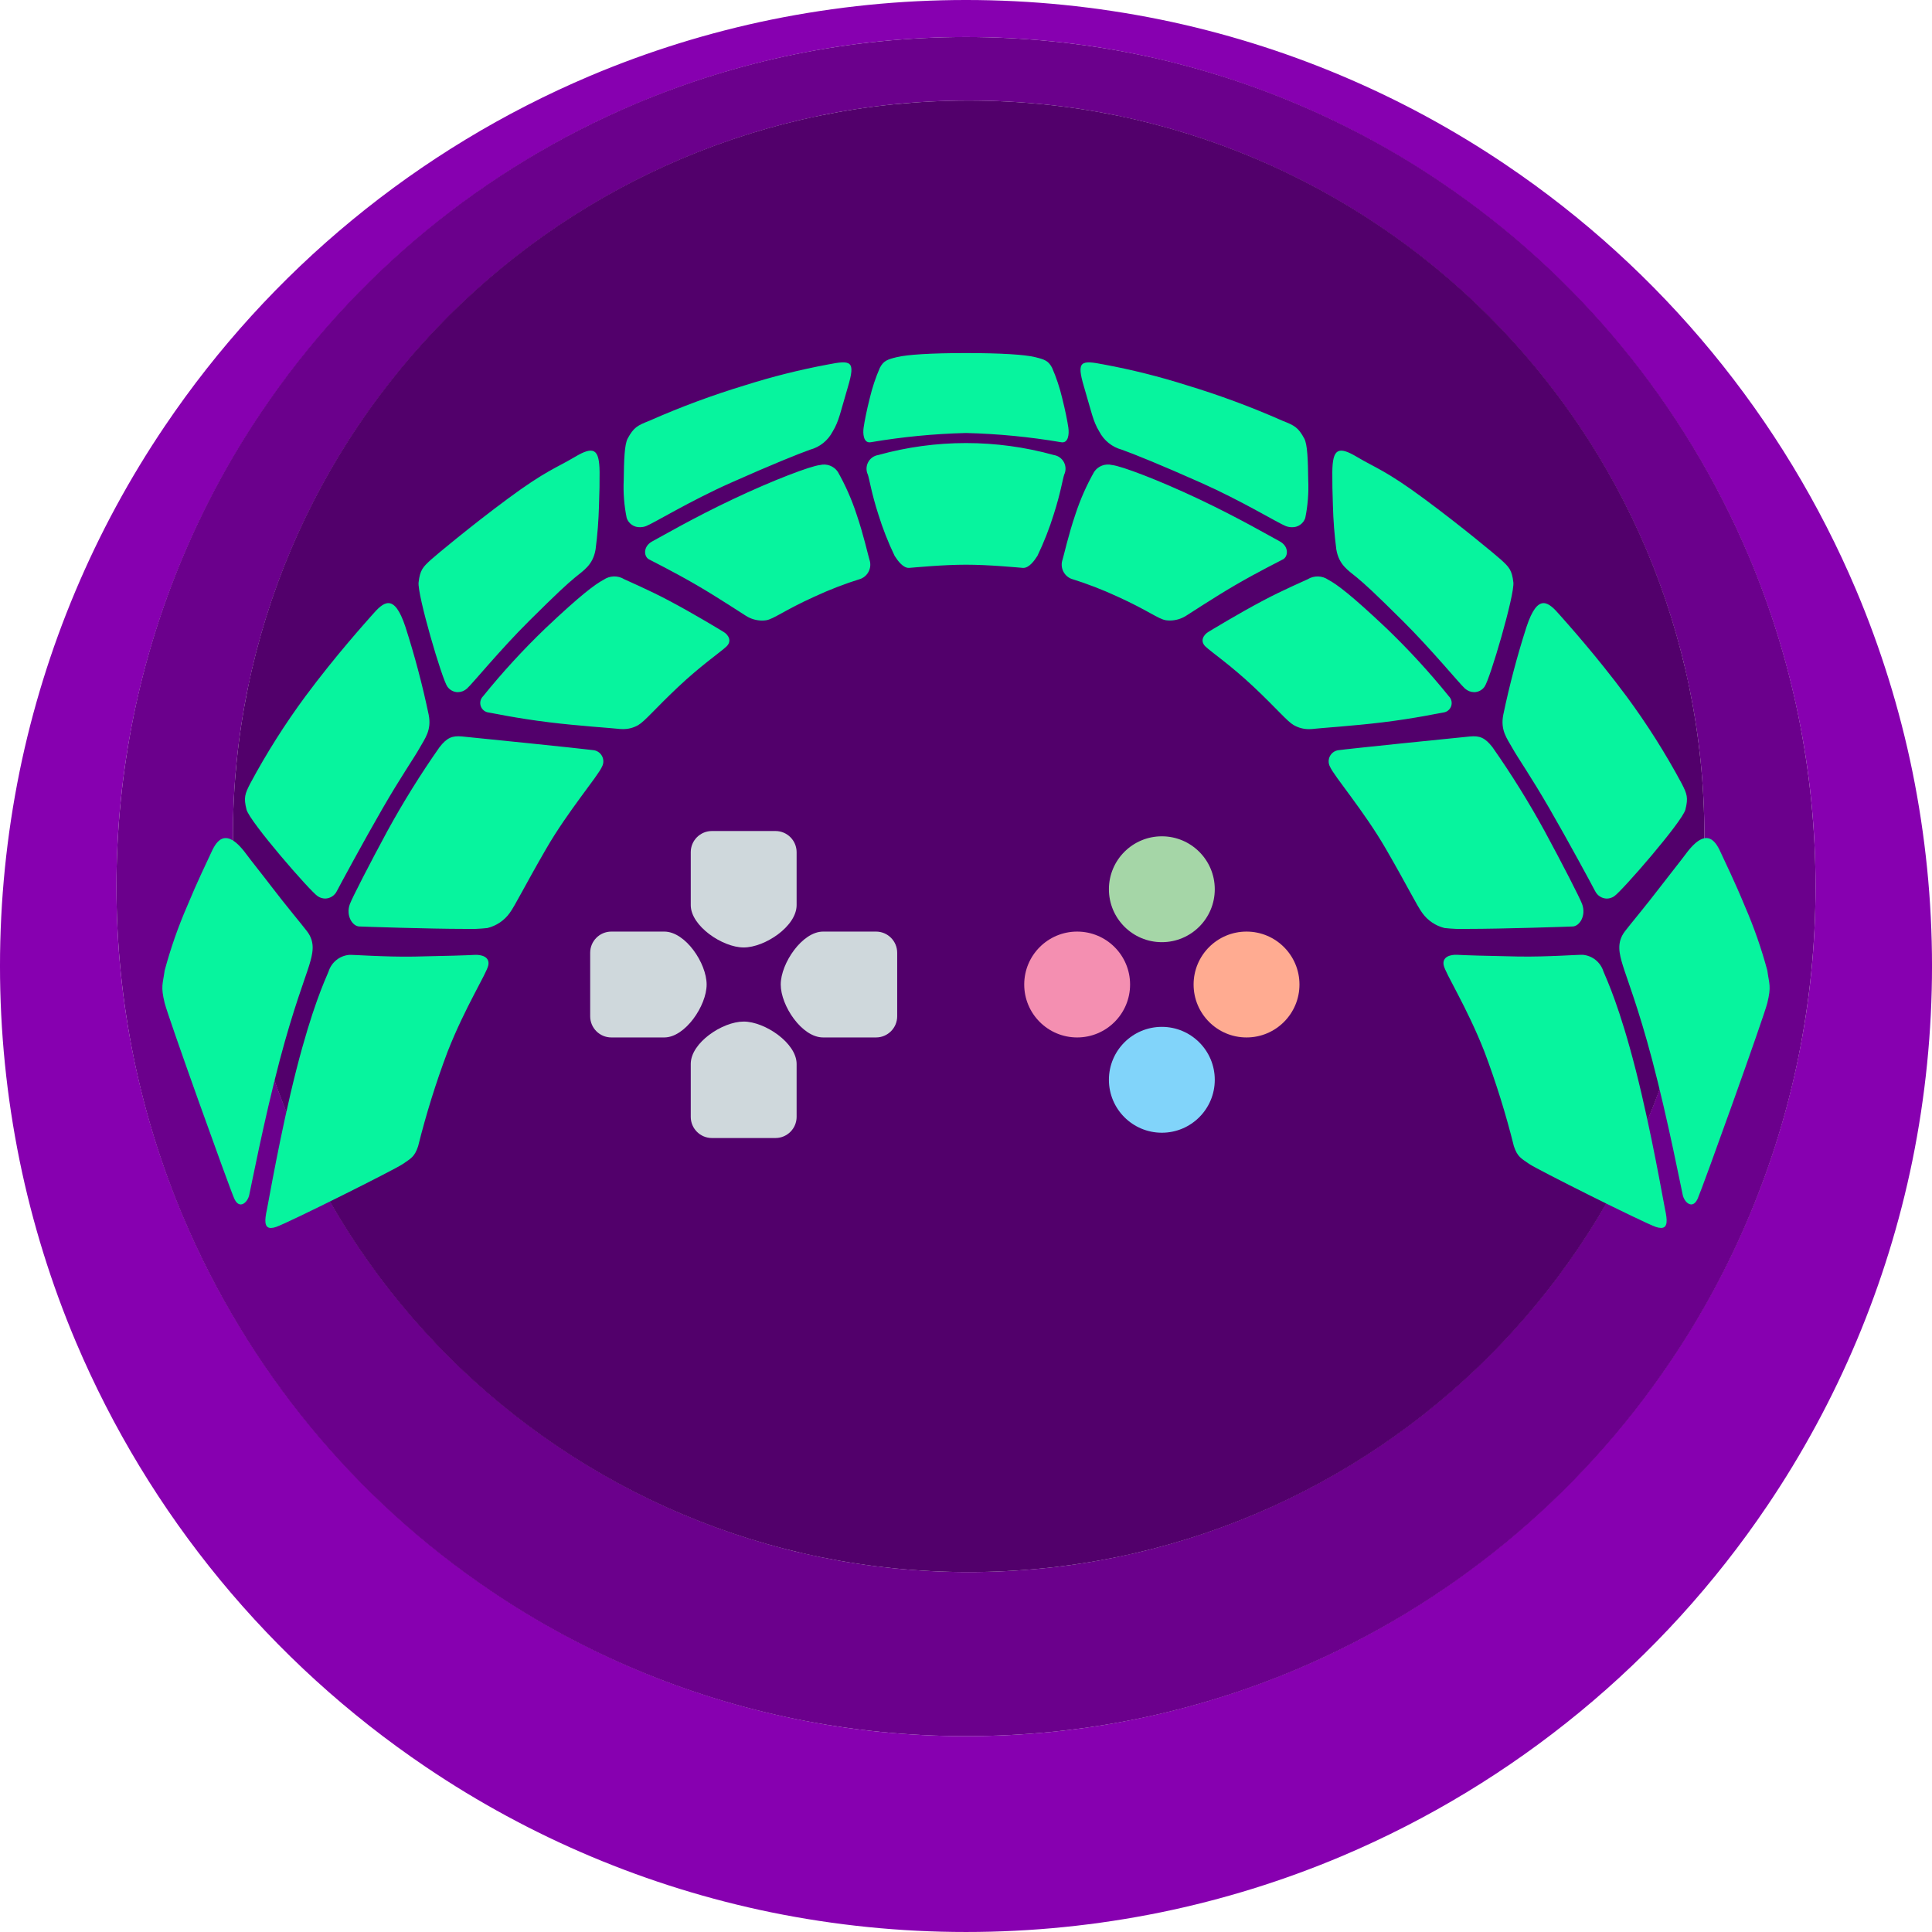
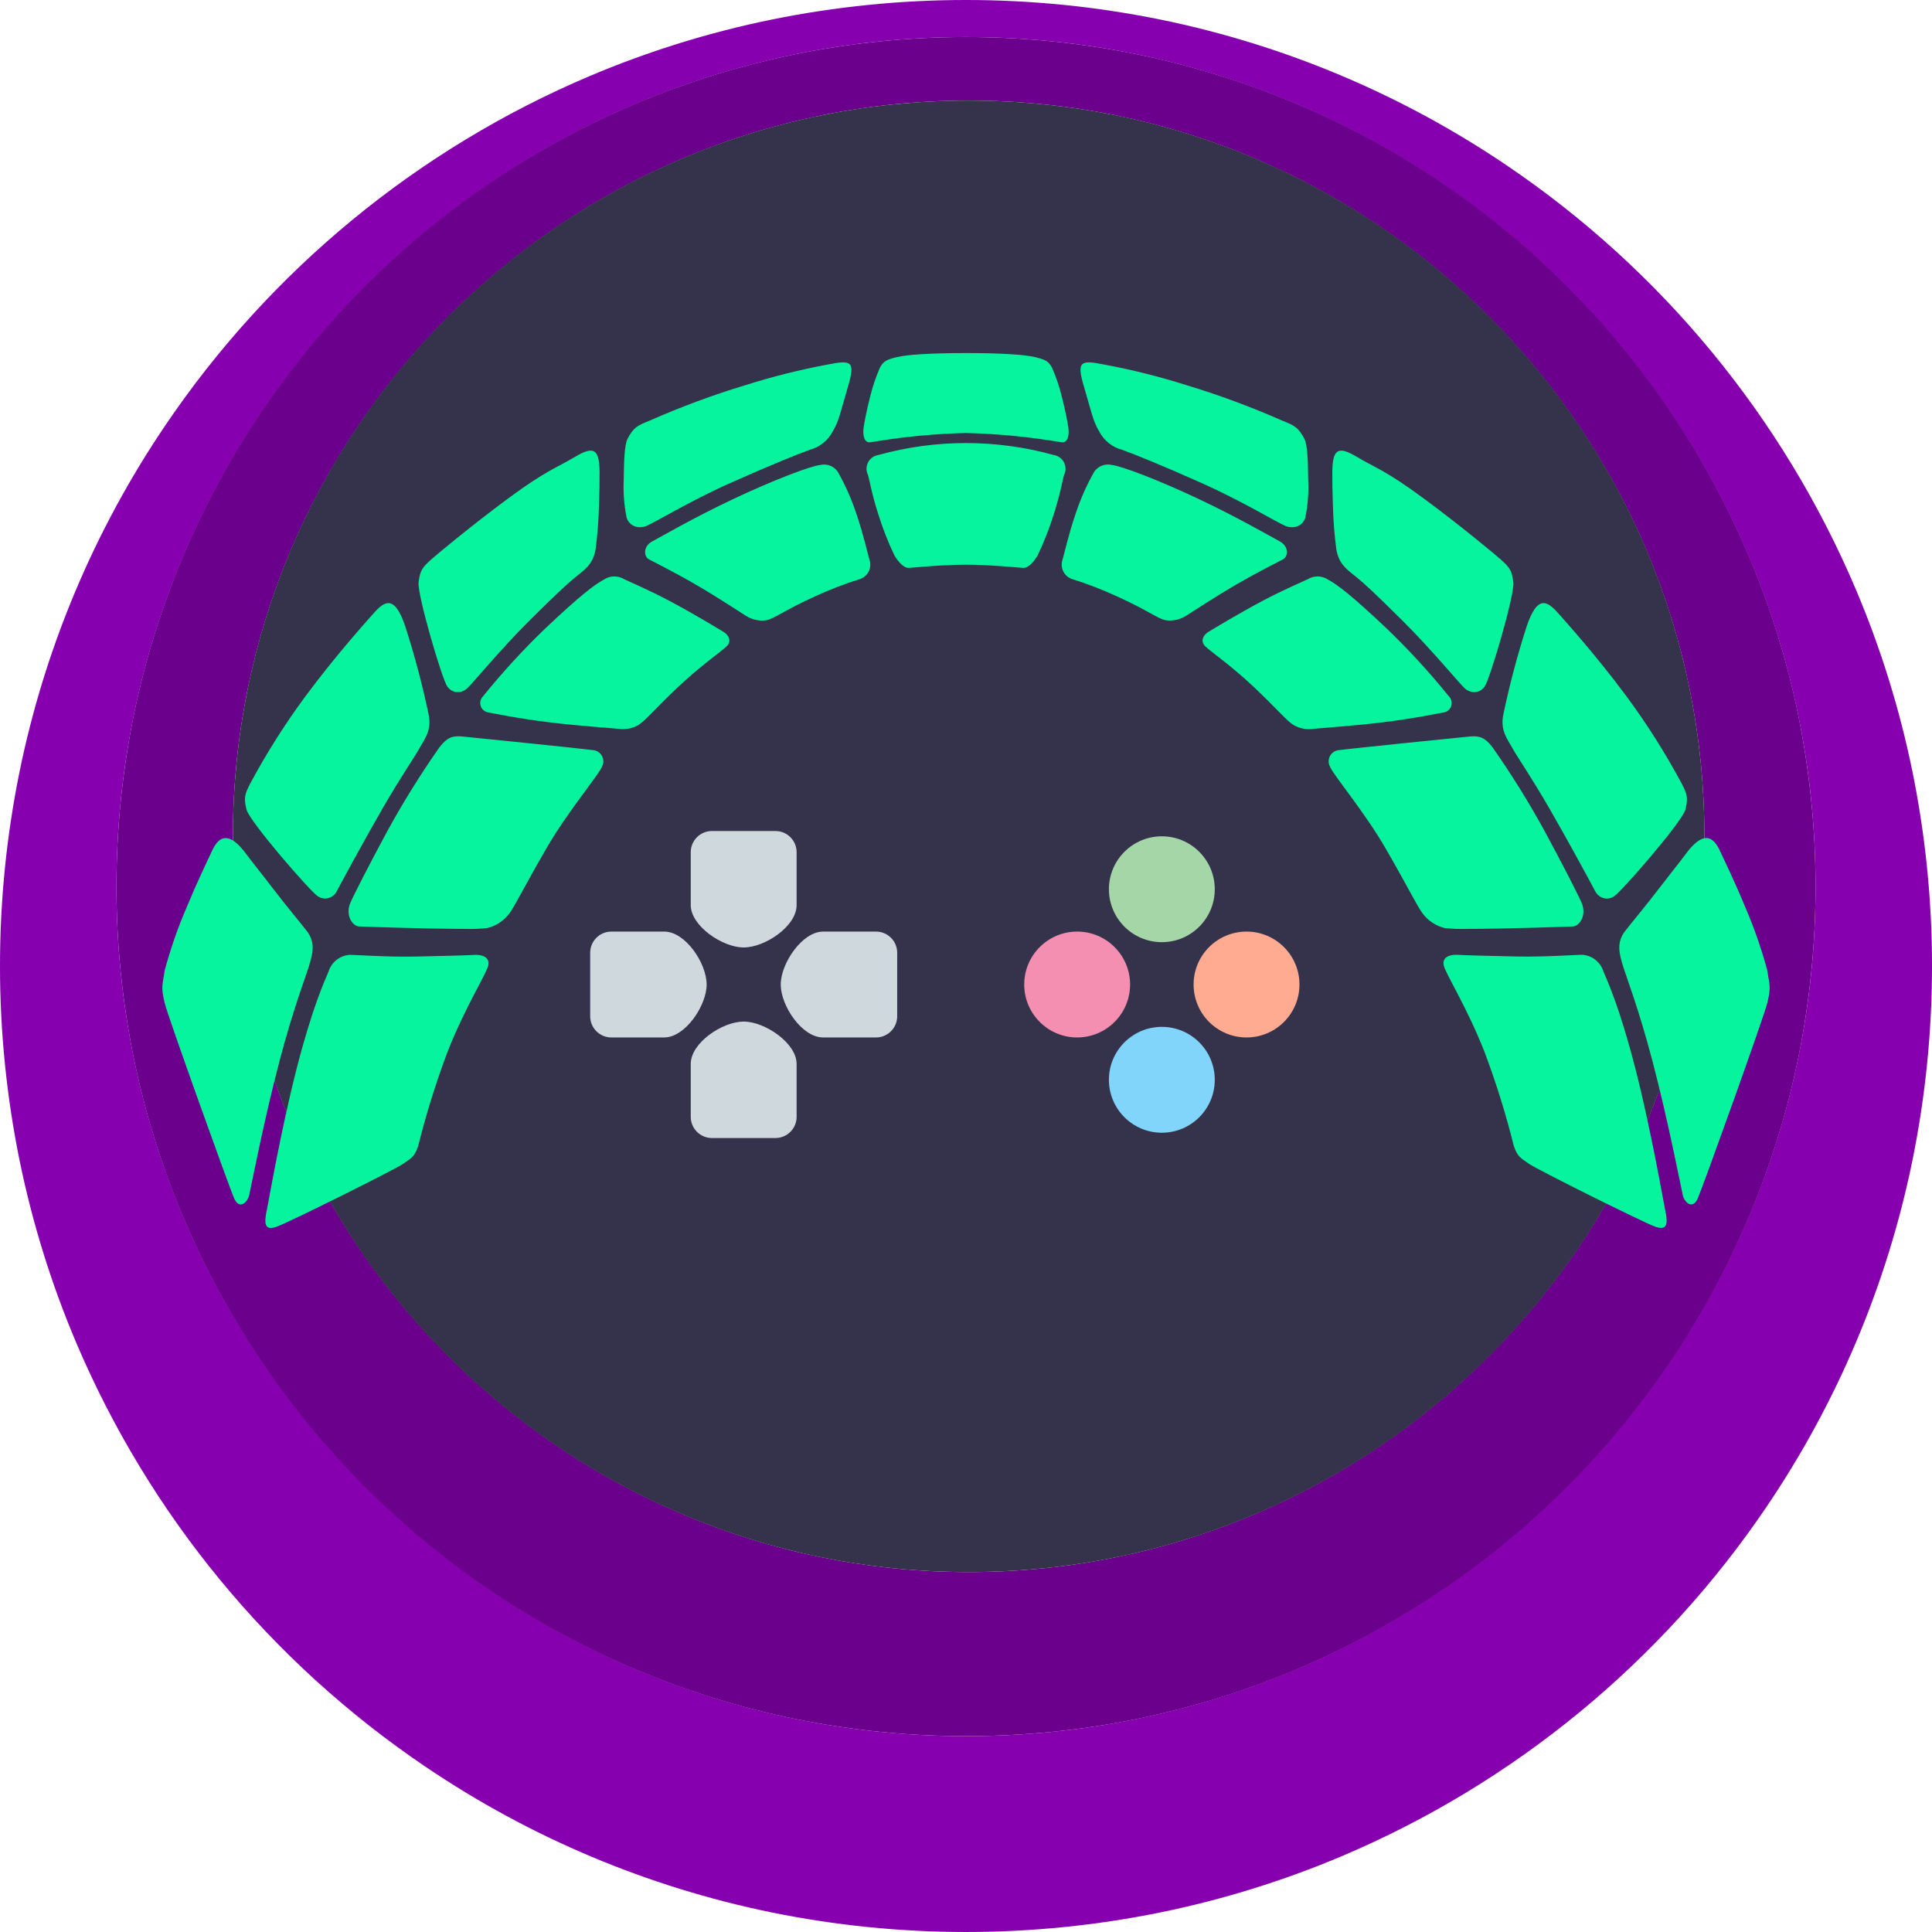
<svg xmlns="http://www.w3.org/2000/svg" width="365.001" height="364.999" viewBox="0 0 365.001 364.999">
  <g id="dark-flat-bulb" transform="translate(8343.001 1118.999)">
    <path id="Path_272" data-name="Path 272" d="M7428.5,1792a183.849,183.849,0,0,1-36.78-3.708,181.506,181.506,0,0,1-65.258-27.461,183.037,183.037,0,0,1-66.122-80.295,181.551,181.551,0,0,1-10.634-34.257,184.265,184.265,0,0,1,0-73.56,181.487,181.487,0,0,1,27.46-65.257,183.031,183.031,0,0,1,80.3-66.12,181.567,181.567,0,0,1,34.257-10.634,184.278,184.278,0,0,1,73.56,0,181.493,181.493,0,0,1,65.257,27.46,183.026,183.026,0,0,1,66.121,80.294,181.592,181.592,0,0,1,10.634,34.257,184.289,184.289,0,0,1,0,73.56,181.511,181.511,0,0,1-27.46,65.257,183.042,183.042,0,0,1-80.294,66.121,181.585,181.585,0,0,1-34.257,10.634A183.841,183.841,0,0,1,7428.5,1792Zm0-358c-88.5,0-160.5,72-160.5,160.5s72,160.5,160.5,160.5,160.5-72,160.5-160.5S7517,1434,7428.5,1434Z" transform="translate(-15589 -2546)" fill="#8700b0" />
    <path id="Path_273" data-name="Path 273" d="M7406.5,1748a161.681,161.681,0,0,1-32.347-3.261,159.617,159.617,0,0,1-57.391-24.15,160.959,160.959,0,0,1-58.149-70.615,159.69,159.69,0,0,1-9.352-30.127,162.067,162.067,0,0,1,0-64.693,159.632,159.632,0,0,1,24.149-57.391,160.966,160.966,0,0,1,70.615-58.15,159.689,159.689,0,0,1,30.128-9.352,162.066,162.066,0,0,1,64.692,0,159.615,159.615,0,0,1,57.391,24.15,160.962,160.962,0,0,1,58.15,70.615,159.723,159.723,0,0,1,9.352,30.128,162.067,162.067,0,0,1,0,64.693,159.623,159.623,0,0,1-24.15,57.391,160.975,160.975,0,0,1-70.615,58.15,159.676,159.676,0,0,1-30.128,9.352A161.667,161.667,0,0,1,7406.5,1748Zm.5-309c-76.645,0-139,62.355-139,139s62.355,139,139,139,139-62.355,139-139S7483.645,1439,7407,1439Z" transform="translate(-15567 -2539)" fill="#6b008c" />
-     <path id="Path_274" data-name="Path 274" d="M139,0A139,139,0,1,1,0,139,139,139,0,0,1,139,0Z" transform="translate(-8299 -1100)" fill="#52006b" />
+     <path id="Path_274" data-name="Path 274" d="M139,0A139,139,0,1,1,0,139,139,139,0,0,1,139,0Z" transform="translate(-8299 -1100)" fill="#34334B" />
    <g id="Group_152" data-name="Group 152" transform="translate(-0.001 -497)">
      <path id="Path_209" data-name="Path 209" d="M5,0H15c4.006,0,8,6,8,10s-4.058,10-8,10H5a4,4,0,0,1-4-4V4A4,4,0,0,1,5,0Z" transform="translate(-8232.5 -446)" fill="#cfd8dc" />
      <path id="Path_209-2" data-name="Path 209" d="M5,0H15c4.006,0,8,6,8,10s-4.058,10-8,10H5a4,4,0,0,1-4-4V4A4,4,0,0,1,5,0Z" transform="translate(-8192.5 -466) rotate(90)" fill="#cfd8dc" />
      <path id="Path_209-3" data-name="Path 209" d="M5,0H15c4.006,0,8,6,8,10s-4.058,10-8,10H5a4,4,0,0,1-4-4V4A4,4,0,0,1,5,0Z" transform="translate(-8172.5 -426) rotate(180)" fill="#cfd8dc" />
      <path id="Path_209-4" data-name="Path 209" d="M5,0H15c4.006,0,8,6,8,10s-4.058,10-8,10H5a4,4,0,0,1-4-4V4A4,4,0,0,1,5,0Z" transform="translate(-8212.5 -406) rotate(-90)" fill="#cfd8dc" />
      <circle id="Ellipse_32" data-name="Ellipse 32" cx="10" cy="10" r="10" transform="translate(-8117.5 -446)" fill="#ffab91" />
      <circle id="Ellipse_34" data-name="Ellipse 34" cx="10" cy="10" r="10" transform="translate(-8133.5 -428)" fill="#81d4fa" />
      <circle id="Ellipse_35" data-name="Ellipse 35" cx="10" cy="10" r="10" transform="translate(-8133.5 -464)" fill="#a5d6a7" />
      <circle id="Ellipse_33" data-name="Ellipse 33" cx="10" cy="10" r="10" transform="translate(-8149.5 -446)" fill="#f48fb1" />
      <path id="Path_255" data-name="Path 255" d="M299.294,169.5c-2.395-.845-22.471-10.875-23.916-11.9s-2.183-1.267-2.871-3.345a161.067,161.067,0,0,0-5.554-17.825c-3.38-8.607-7.417-14.813-7.712-16.393s1.313-2.012,2.614-1.932,5.427.209,11.412.32c2.831.052,5.822-.051,8.157-.155,2.118-.094,3.7-.189,4.13-.166a4.5,4.5,0,0,1,3.869,3.134c.755,1.809,3.091,6.82,6.092,18.574s5.29,25.194,5.556,26.4c.422,1.923.569,3.49-.755,3.491A3.155,3.155,0,0,1,299.294,169.5ZM36.929,166.226c.266-1.211,2.557-14.65,5.557-26.4s5.336-16.765,6.091-18.574a4.5,4.5,0,0,1,3.869-3.134c.432-.023,2.012.071,4.129.166,2.335.1,5.326.207,8.158.155,5.984-.112,10.112-.241,11.412-.32s2.908.354,2.613,1.932-4.331,7.786-7.712,16.393a161.275,161.275,0,0,0-5.554,17.825c-.687,2.078-1.426,2.324-2.87,3.345S41.1,168.659,38.706,169.5a3.155,3.155,0,0,1-1.021.212C36.361,169.716,36.507,168.148,36.929,166.226Zm267.5-2.661c-.194-.768-2.8-14.258-5.794-25.6-2.576-9.743-4.82-15.484-5.527-17.794s-1.236-4.394.385-6.516c1.039-1.363,4.024-4.913,6.69-8.41,1.778-2.333,3.723-4.736,4.833-6.234,4.183-5.647,5.859-1.809,6.683,0s2.416,5,4.446,9.905a87.553,87.553,0,0,1,4.242,12.142c.357,2.619.778,2.976,0,6.158-.632,2.59-12.191,34.8-13.142,36.927-.36.808-.8,1.12-1.23,1.12C305.315,165.264,304.649,164.428,304.431,163.564Zm-273.677.58c-.951-2.13-12.51-34.337-13.142-36.927-.778-3.182-.357-3.539,0-6.158a87.552,87.552,0,0,1,4.242-12.142c2.03-4.9,3.622-8.1,4.446-9.905s2.5-5.647,6.682,0c1.11,1.5,3.055,3.9,4.832,6.234,2.667,3.5,5.65,7.047,6.691,8.41,1.621,2.122,1.092,4.206.385,6.516s-2.951,8.051-5.527,17.794c-3,11.34-5.6,24.83-5.794,25.6-.218.864-.885,1.7-1.586,1.7C31.555,165.265,31.114,164.953,30.754,164.145Zm228.661-51.1a7.341,7.341,0,0,1-4.194-2.824c-1.1-1.517-2.714-4.9-6.881-12.11s-9.777-13.716-10.579-15.564a2.128,2.128,0,0,1,1.722-3.114c.973-.167,22.93-2.421,24.742-2.58s2.819.2,4.247,2.039a168.892,168.892,0,0,1,9.859,15.855c3.365,6.216,6.629,12.583,7.061,13.746.827,2.226-.489,4.2-1.754,4.257-.951.045-13.194.458-19.94.458A29.354,29.354,0,0,1,259.415,113.043Zm-205.052-.294c-1.265-.059-2.58-2.031-1.753-4.257.431-1.163,3.7-7.529,7.061-13.746A168.736,168.736,0,0,1,69.529,78.89c1.428-1.842,2.435-2.2,4.247-2.039s23.77,2.414,24.742,2.58a2.128,2.128,0,0,1,1.723,3.114c-.8,1.848-6.412,8.352-10.579,15.564s-5.784,10.592-6.881,12.11a7.343,7.343,0,0,1-4.195,2.824,29.352,29.352,0,0,1-4.281.164C67.557,113.207,55.314,112.793,54.363,112.748Zm233.5-6.673c-.638-1.236-5.087-9.473-8.643-15.623s-5.965-9.567-6.974-11.379-2.343-3.4-1.728-6.374a163.556,163.556,0,0,1,4.372-16.535c2.176-6.611,4.216-4.645,6.311-2.244,1.071,1.227,6.846,7.6,12.607,15.372a135.9,135.9,0,0,1,10.419,16.472c.988,1.946,1.259,2.632.689,4.9s-12.071,15.5-13.488,16.4a2.557,2.557,0,0,1-1.369.416A2.505,2.505,0,0,1,287.866,106.076Zm-241.3.985c-1.417-.893-12.919-14.132-13.488-16.4s-.3-2.952.689-4.9a136.013,136.013,0,0,1,10.42-16.472c5.76-7.77,11.535-14.145,12.606-15.372,2.1-2.4,4.135-4.368,6.311,2.244A163.307,163.307,0,0,1,67.479,72.7c.614,2.972-.72,4.562-1.729,6.374S62.333,84.3,58.777,90.453s-8,14.387-8.643,15.623a2.506,2.506,0,0,1-2.2,1.4A2.557,2.557,0,0,1,46.568,107.061Zm56.44-31.681c-.715-.1-7.309-.534-12.712-1.2-6.33-.775-10.837-1.772-11.462-1.855a1.8,1.8,0,0,1-1.067-3.064,137.962,137.962,0,0,1,11.77-12.829c6.683-6.324,9.394-8.33,11.008-9.188a3.576,3.576,0,0,1,3.908-.094c.65.322,4.568,1.987,8.4,4.017,4.986,2.643,9.94,5.683,10.331,5.915.9.529,1.682,1.714.564,2.775s-4.78,3.543-9.149,7.663-6.253,6.453-7.52,7.185a5.667,5.667,0,0,1-2.915.755A8.479,8.479,0,0,1,103.008,75.38Zm127.915-.672c-1.265-.731-3.149-3.064-7.519-7.184s-8.033-6.6-9.15-7.663-.333-2.246.565-2.776c.391-.23,5.344-3.271,10.331-5.914,3.83-2.03,7.748-3.695,8.4-4.017a3.576,3.576,0,0,1,3.908.094c1.614.858,4.324,2.864,11.008,9.188a137.963,137.963,0,0,1,11.77,12.829,1.8,1.8,0,0,1-1.067,3.063c-.626.084-5.133,1.081-11.463,1.856-5.4.661-12,1.1-12.711,1.2a8.469,8.469,0,0,1-1.154.084A5.668,5.668,0,0,1,230.923,74.708Zm32.36-6.9c-1.039-.925-6.292-7.354-11.757-12.78s-7.068-6.872-8.658-8.2-3.406-2.336-3.9-5.331a79.98,79.98,0,0,1-.641-8.226c-.092-2.476-.129-4.643-.113-6.388.041-4.438,1.15-4.933,4.652-2.848s5.468,2.567,12.63,7.859S269.218,42.683,270.01,43.4c1.62,1.462,2.119,2.007,2.4,4.326s-4.44,18.385-5.443,19.726A2.42,2.42,0,0,1,265,68.483,2.607,2.607,0,0,1,263.283,67.809Zm-192.25-.358c-1-1.342-5.723-17.407-5.443-19.726s.779-2.864,2.4-4.326c.792-.715,7.351-6.215,14.512-11.507s9.129-5.775,12.63-7.859,4.611-1.59,4.651,2.848c.016,1.744-.021,3.912-.113,6.388a80,80,0,0,1-.641,8.226c-.492,2.994-2.307,4-3.9,5.331s-3.193,2.775-8.658,8.2S75.755,66.883,74.716,67.809A2.607,2.607,0,0,1,73,68.483,2.42,2.42,0,0,1,71.033,67.451ZM206.793,54.9c-1.409-.193-3.514-1.914-9.105-4.44a70.519,70.519,0,0,0-8.81-3.4,2.883,2.883,0,0,1-1.633-3.629c.221-.675,1.12-4.738,2.435-8.568a44.054,44.054,0,0,1,3.54-8.018,3.15,3.15,0,0,1,3.37-1.275c1.763.18,8.774,2.823,16.387,6.425s13.484,7.033,15.268,7.983,1.645,2.83.683,3.392c-.48.279-4.508,2.243-9.074,4.9-4.086,2.378-8.708,5.45-9.292,5.794a5.771,5.771,0,0,1-3,.885A5.7,5.7,0,0,1,206.793,54.9Zm-79.355-.832c-.583-.346-5.206-3.416-9.292-5.794-4.566-2.658-8.594-4.622-9.074-4.9-.962-.562-1.1-2.441.683-3.391S117.411,35.6,125.024,32s14.624-6.245,16.387-6.426a3.153,3.153,0,0,1,3.37,1.275,44.03,44.03,0,0,1,3.539,8.019c1.317,3.83,2.215,7.893,2.436,8.569a2.883,2.883,0,0,1-1.633,3.628,70.52,70.52,0,0,0-8.81,3.4c-5.592,2.526-7.7,4.247-9.105,4.44a5.7,5.7,0,0,1-.772.054A5.771,5.771,0,0,1,127.438,54.071Zm52.277-9.066c-1.133-.085-6.384-.6-10.715-.6s-9.581.515-10.714.6-2.15-1.3-2.768-2.267a57.453,57.453,0,0,1-3.1-7.9c-1.263-3.914-1.684-6.67-1.954-7.437a2.617,2.617,0,0,1,1.954-3.715,61.961,61.961,0,0,1,33.176,0,2.617,2.617,0,0,1,1.954,3.715c-.271.767-.691,3.523-1.954,7.438a57.6,57.6,0,0,1-3.1,7.9c-.6.941-1.576,2.272-2.669,2.272C179.781,45.009,179.748,45.008,179.715,45.005ZM229.4,37.1c-1.418-.548-8.26-4.731-15.928-8.148s-12.889-5.518-15.029-6.276a6.775,6.775,0,0,1-4.258-3.422c-1.2-1.967-1.454-3.629-2.9-8.492s-.616-5.047,3.785-4.18a130.377,130.377,0,0,1,15.582,3.9,157.974,157.974,0,0,1,18.175,6.74c2.219.874,2.937,1.232,4.08,3.344.608,1.126.7,4.117.747,7.873a28.939,28.939,0,0,1-.563,7.154,2.565,2.565,0,0,1-2.522,1.729A3.261,3.261,0,0,1,229.4,37.1ZM104.9,35.589a28.867,28.867,0,0,1-.564-7.154c.046-3.757.139-6.747.748-7.873,1.142-2.112,1.859-2.471,4.08-3.344a157.9,157.9,0,0,1,18.175-6.74,130.561,130.561,0,0,1,15.581-3.9c4.4-.867,5.227-.683,3.785,4.181s-1.7,6.526-2.9,8.492a6.781,6.781,0,0,1-4.258,3.423c-2.141.757-7.361,2.858-15.029,6.275s-14.511,7.6-15.929,8.148a3.254,3.254,0,0,1-1.171.221A2.565,2.565,0,0,1,104.9,35.589ZM149.659,18.5c.176-1.219.576-3.248,1.165-5.58a34.007,34.007,0,0,1,1.909-5.728c.7-1.3,1.333-1.556,3.264-2.017s6.337-.756,13-.756,11.072.294,13,.756,2.56.716,3.264,2.017a33.861,33.861,0,0,1,1.91,5.728c.589,2.332.988,4.361,1.165,5.58s.01,3.027-1.382,2.762A125.546,125.546,0,0,0,169,19.521a125.366,125.366,0,0,0-17.959,1.739,1.4,1.4,0,0,1-.262.026C149.629,21.286,149.495,19.634,149.659,18.5Z" transform="translate(-8329.5 -559.716)" fill="#07f49e" />
    </g>
  </g>
</svg>
